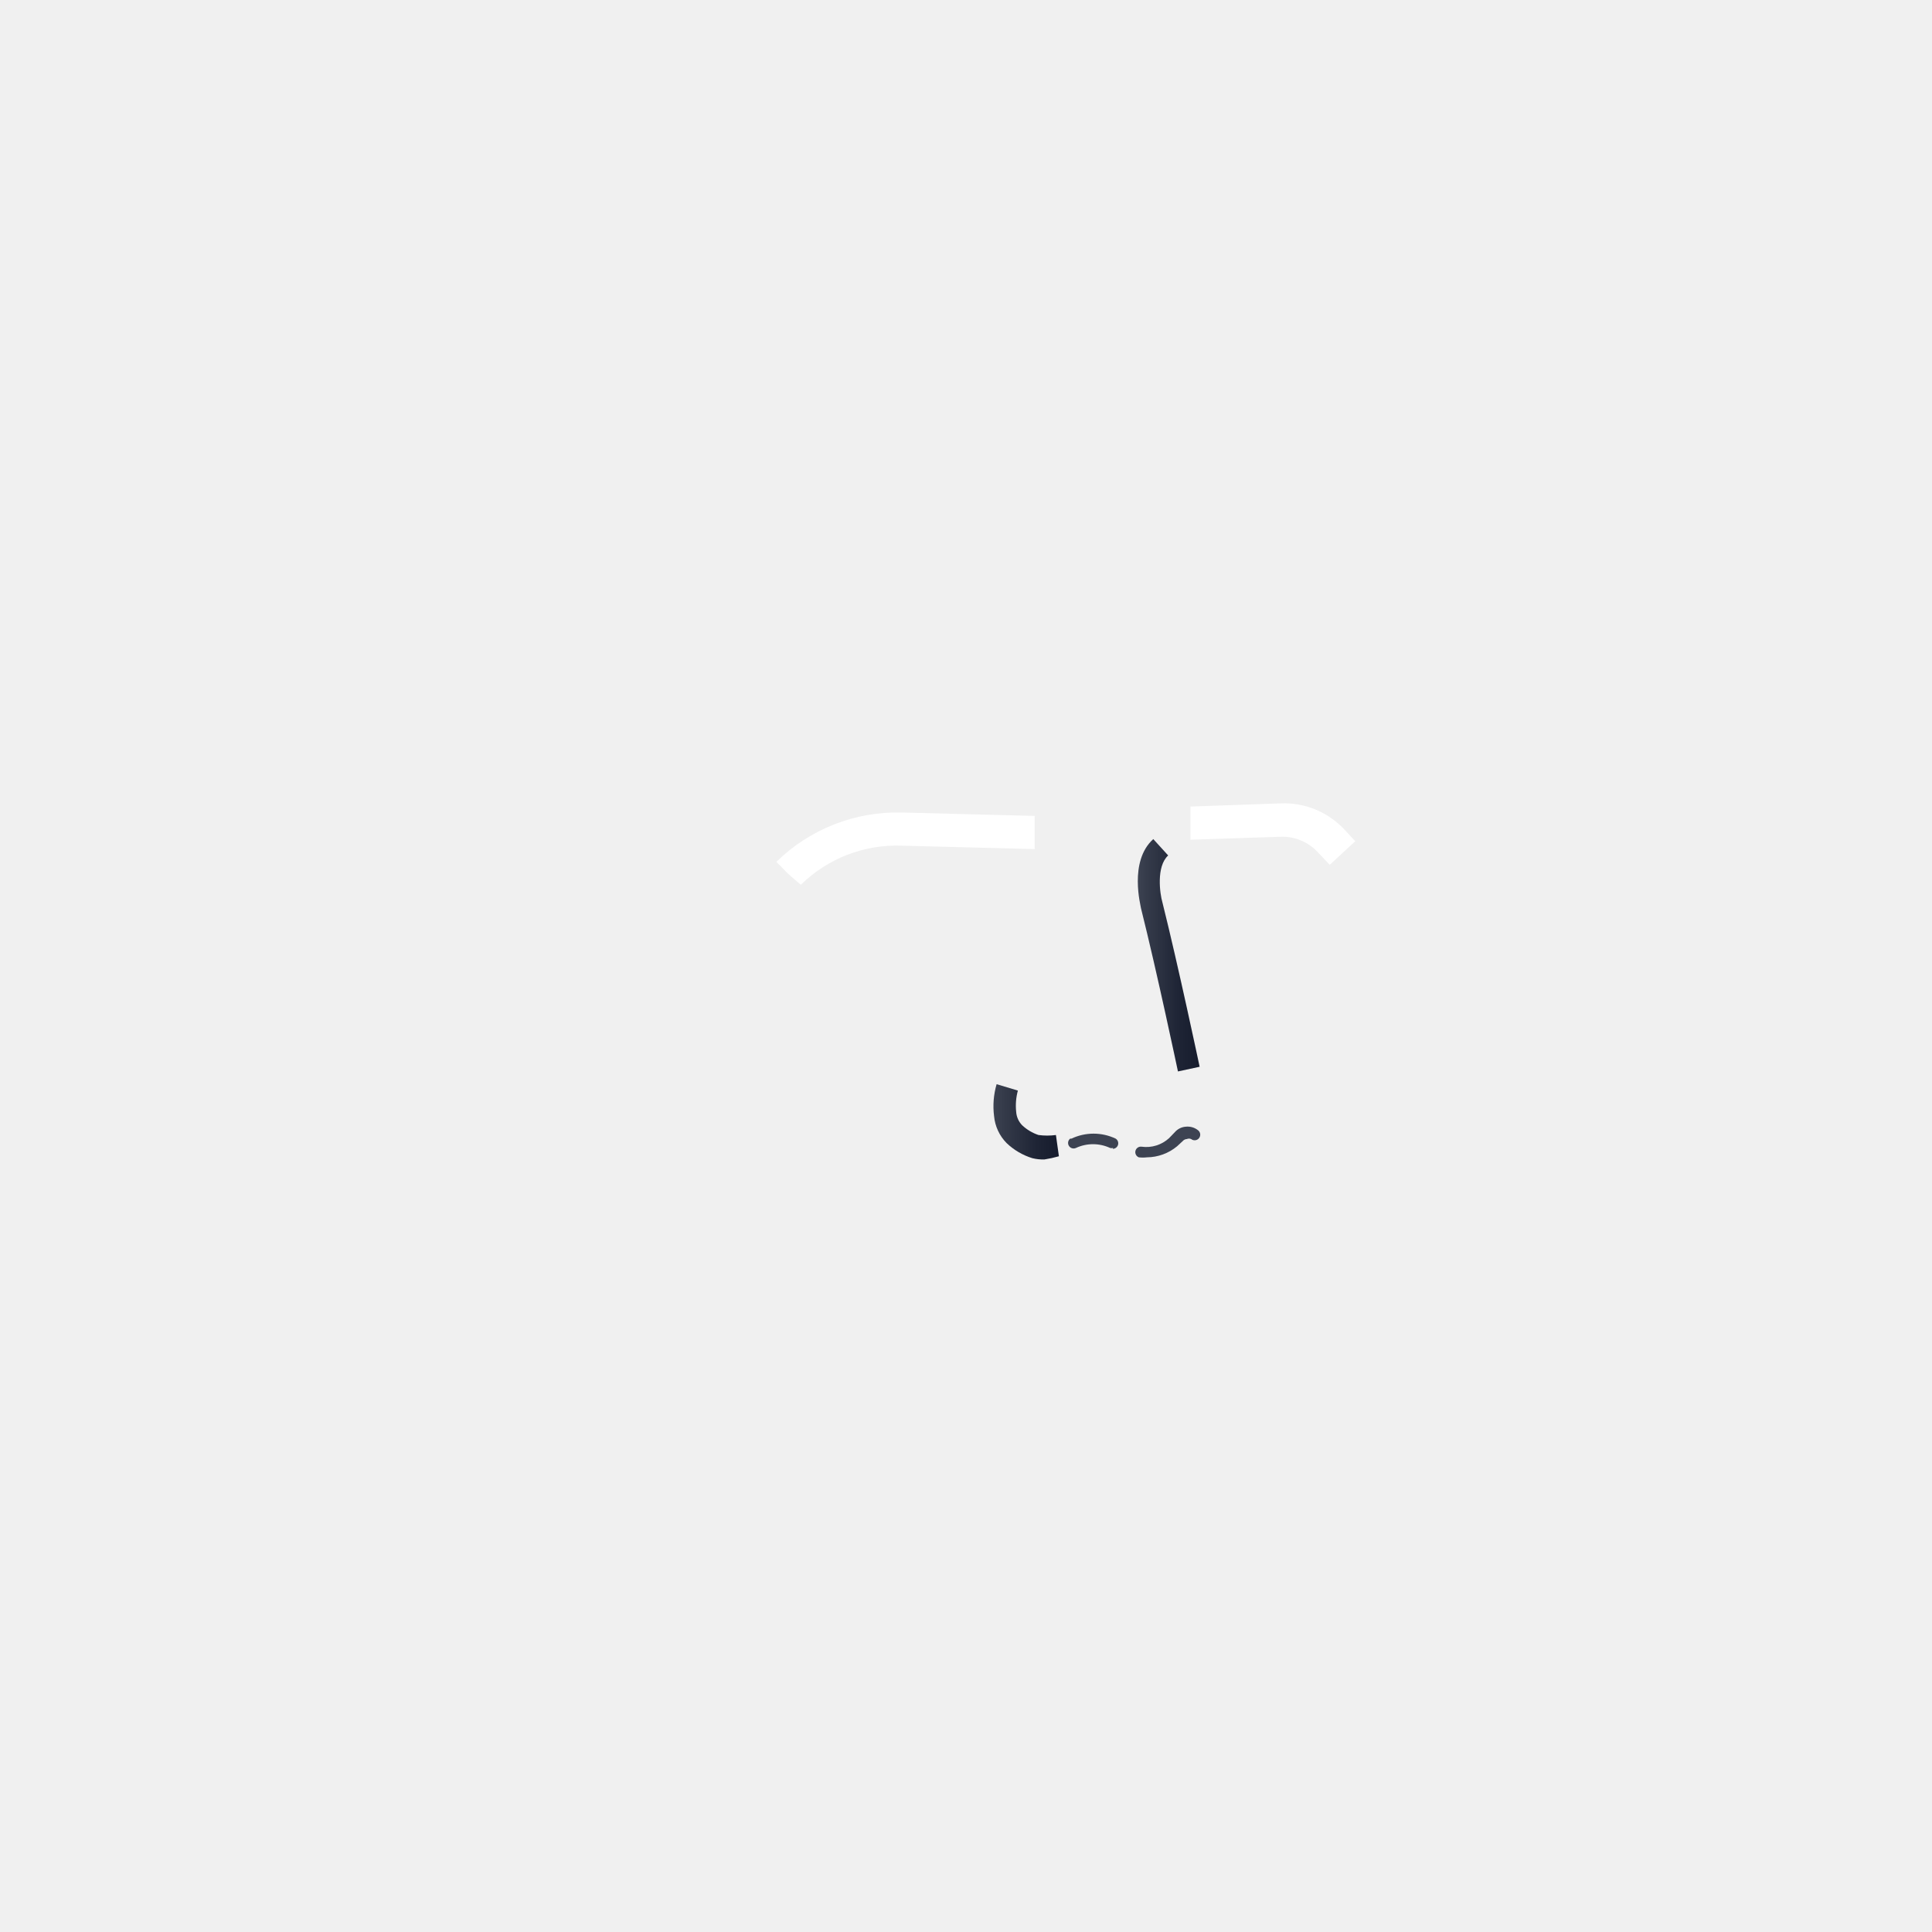
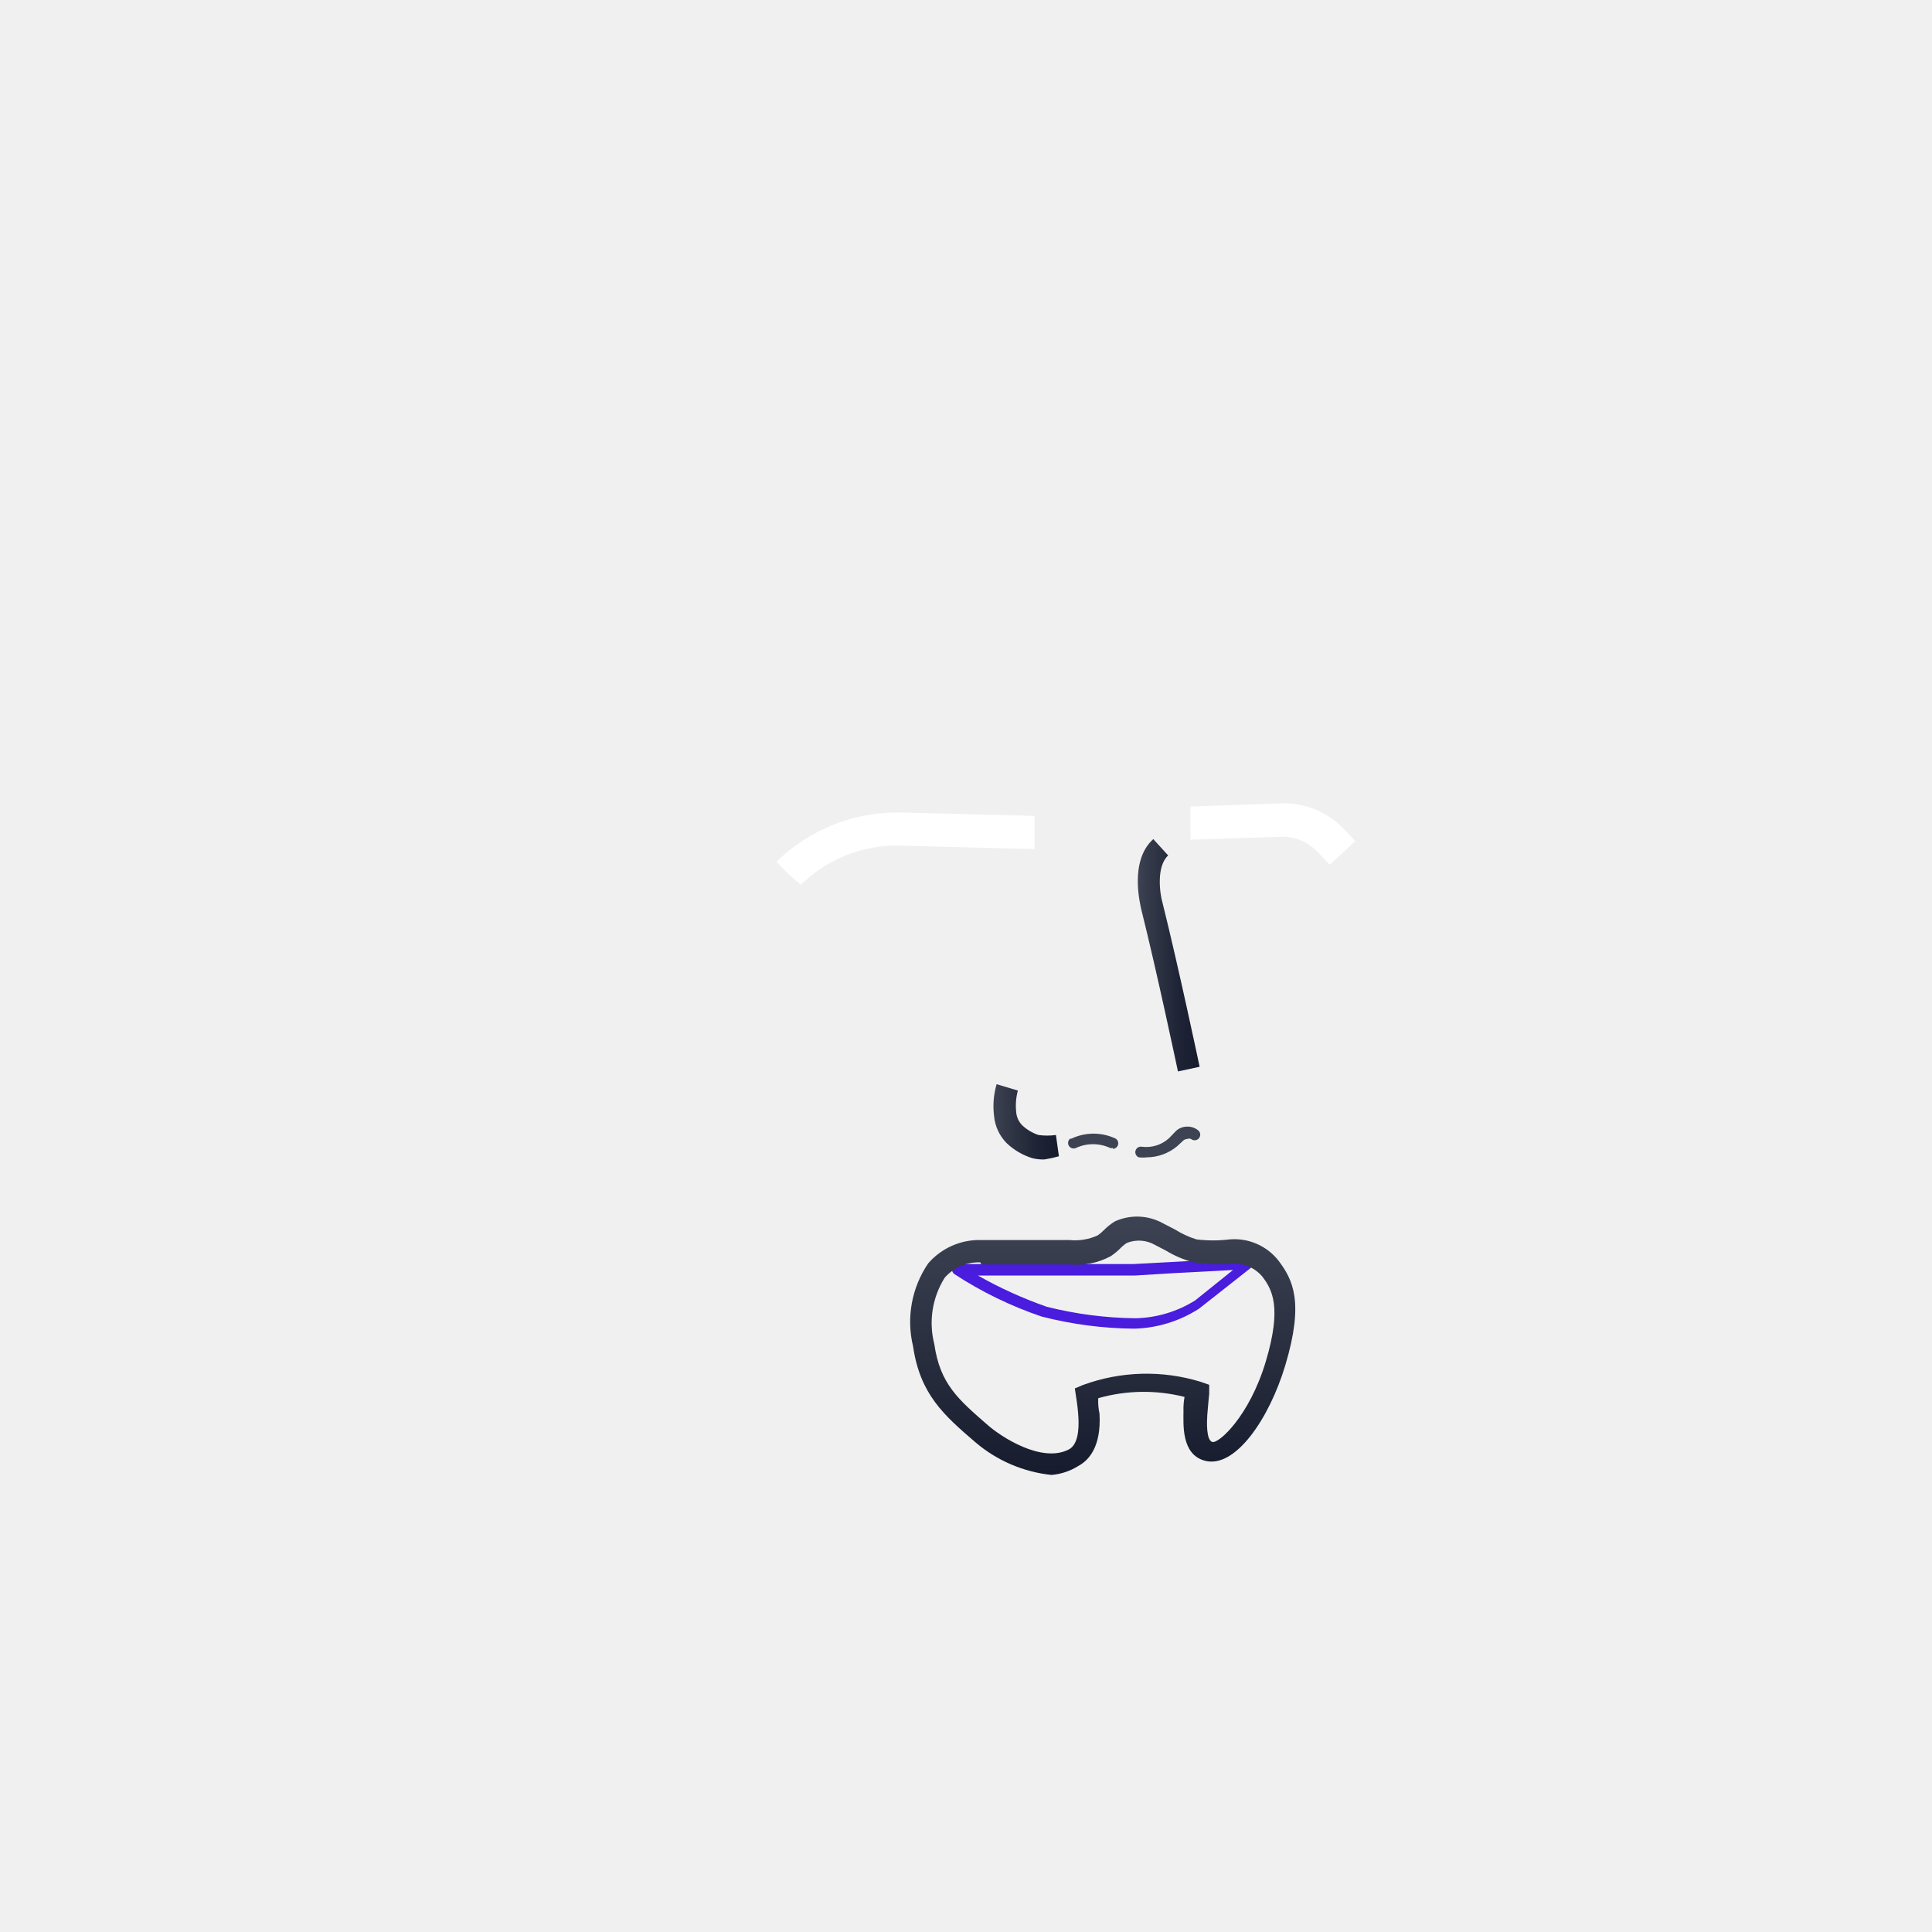
<svg xmlns="http://www.w3.org/2000/svg" xmlns:xlink="http://www.w3.org/1999/xlink" id="Livello_1" data-name="Livello 1" viewBox="0 0 90.88 90.88">
  <defs>
-     <style>.cls-1{fill:#fff;}.cls-2{fill:url(#Sfumatura_senza_nome_10);}.cls-3{fill:url(#Sfumatura_senza_nome_10-2);}.cls-4{fill:#3d4352;}</style>
+     <style>.cls-1{fill:#fff;}.cls-2{fill:url(#Sfumatura_senza_nome_10);}.cls-3{fill:url(#Sfumatura_senza_nome_10-2);}.cls-4{fill:#3d4352;}.cls-5{fill:#491cde;}.cls-6{fill:url(#Sfumatura_senza_nome_15);}</style>
    <linearGradient id="Sfumatura_senza_nome_10" x1="46.73" y1="-957.06" x2="49.8" y2="-957.06" gradientTransform="matrix(1, 0, 0, -1, 0, -904.27)" gradientUnits="userSpaceOnUse">
      <stop offset="0" stop-color="#3d4352" />
      <stop offset="0.17" stop-color="#343a49" />
      <stop offset="0.67" stop-color="#1e2435" />
      <stop offset="1" stop-color="#161c2d" />
    </linearGradient>
    <linearGradient id="Sfumatura_senza_nome_10-2" x1="53.51" y1="-949.2" x2="56.43" y2="-949.2" xlink:href="#Sfumatura_senza_nome_10" />
+     <linearGradient id="Sfumatura_senza_nome_15" x1="-11.08" y1="-973.62" x2="-11.08" y2="-961.51" gradientTransform="matrix(1.07, 0, 0, -1, 63.75, -904.25)" gradientUnits="userSpaceOnUse">
+       <stop offset="0" stop-color="#161c2d" />
+       <stop offset="1" stop-color="#3d4352" />
+     </linearGradient>
  </defs>
  <path class="cls-1" d="M62.55,40.68,62,40.1a2.27,2.27,0,0,0-1.75-.74L56,39.5V37.94l4.25-.15A3.88,3.88,0,0,1,63.22,39l.53.57Z" />
  <path class="cls-1" d="M37.67,41.62l-.59-.51-.56-.57a8.13,8.13,0,0,1,5.9-2.32l6.25.16v1.56l-6.25-.16A6.43,6.43,0,0,0,37.67,41.62Z" />
  <path class="cls-2" d="M49.13,54.54a2.08,2.08,0,0,1-.57-.06,3.06,3.06,0,0,1-1.21-.71,2.08,2.08,0,0,1-.59-1.27A3.68,3.68,0,0,1,46.88,51l1,.3a2.72,2.72,0,0,0-.08,1,1,1,0,0,0,.28.63,2.08,2.08,0,0,0,.77.46,3.06,3.06,0,0,0,.82,0l.14,1A5.71,5.71,0,0,1,49.13,54.54Z" />
  <path class="cls-3" d="M55.41,50.4s-1-4.74-1.74-7.68c0-.08-.59-2.2.58-3.25l.7.77c-.57.52-.39,1.8-.27,2.21.75,3,1.74,7.68,1.75,7.73Z" />
  <path class="cls-4" d="M52.36,54a.26.26,0,0,1-.14,0,1.91,1.91,0,0,0-1.61,0,.26.26,0,0,1-.27-.44l.06,0a2.43,2.43,0,0,1,2.08,0,.26.26,0,0,1-.14.48Z" />
  <path class="cls-4" d="M53.95,54.44a1.6,1.6,0,0,1-.38,0,.26.26,0,0,1,.13-.5,1.59,1.59,0,0,0,1.29-.4l.27-.28a.75.75,0,0,1,.51-.26.79.79,0,0,1,.59.17.26.26,0,1,1-.33.41.25.25,0,0,0-.2,0,.27.27,0,0,0-.19.09l-.27.25A2.25,2.25,0,0,1,53.95,54.44Z" />
+   <path class="cls-5" d="M53.37,62.5A18.11,18.11,0,0,1,49,61.93a18.07,18.07,0,0,1-4.11-2,.26.26,0,0,1,.16-.47h8.26L55,59.37c1.34-.07,3-.17,3.64-.17a.26.26,0,0,1,.16.47l-2.4,1.89A5.92,5.92,0,0,1,53.37,62.5ZM46,60a19.86,19.86,0,0,0,3.24,1.47,17.93,17.93,0,0,0,4.17.54,5.5,5.5,0,0,0,2.81-.84L58,59.74l-2.83.15L53.38,60Z" />
+   <path class="cls-6" d="M49.46,69.38a6.57,6.57,0,0,1-3.57-1.53c-1.49-1.28-2.61-2.26-2.94-4.52a4.89,4.89,0,0,1,.71-3.9,3.18,3.18,0,0,1,2.48-1.1H50.3a2.58,2.58,0,0,0,1.34-.22,2.15,2.15,0,0,0,.28-.24,2.69,2.69,0,0,1,.53-.42,2.52,2.52,0,0,1,2.27.1l.56.29a4.25,4.25,0,0,0,1,.46,6.34,6.34,0,0,0,1.56,0,2.64,2.64,0,0,1,2.3,1c.68.9,1.21,1.95.32,4.92-.75,2.51-2.36,4.88-3.79,4.49-1.11-.3-1-1.72-1-2.32a3.2,3.2,0,0,1,.05-.68,7.83,7.83,0,0,0-4.06.06,2.88,2.88,0,0,0,.06.73c.09,1.56-.51,2.2-1,2.46A2.8,2.8,0,0,1,49.46,69.38Zm-3.35-10a2.14,2.14,0,0,0-1.67.72,4,4,0,0,0-.49,3.13c.27,1.88,1.13,2.6,2.53,3.82.61.53,2.5,1.78,3.78,1.14.47-.23.49-1,.47-1.47a8.59,8.59,0,0,0-.11-1l-.06-.41.38-.16A8.68,8.68,0,0,1,56.48,65l.4.14v.42s-.07.7-.09,1-.06,1.19.24,1.27,1.74-1.21,2.51-3.78.3-3.39-.16-4a1.73,1.73,0,0,0-1.43-.61,7.29,7.29,0,0,1-1.85-.07,5.13,5.13,0,0,1-1.27-.55l-.5-.26A1.52,1.52,0,0,0,53,58.47a1.85,1.85,0,0,0-.32.27,3.18,3.18,0,0,1-.43.35,3.39,3.39,0,0,1-1.93.39H46.17Z" />
</svg>
